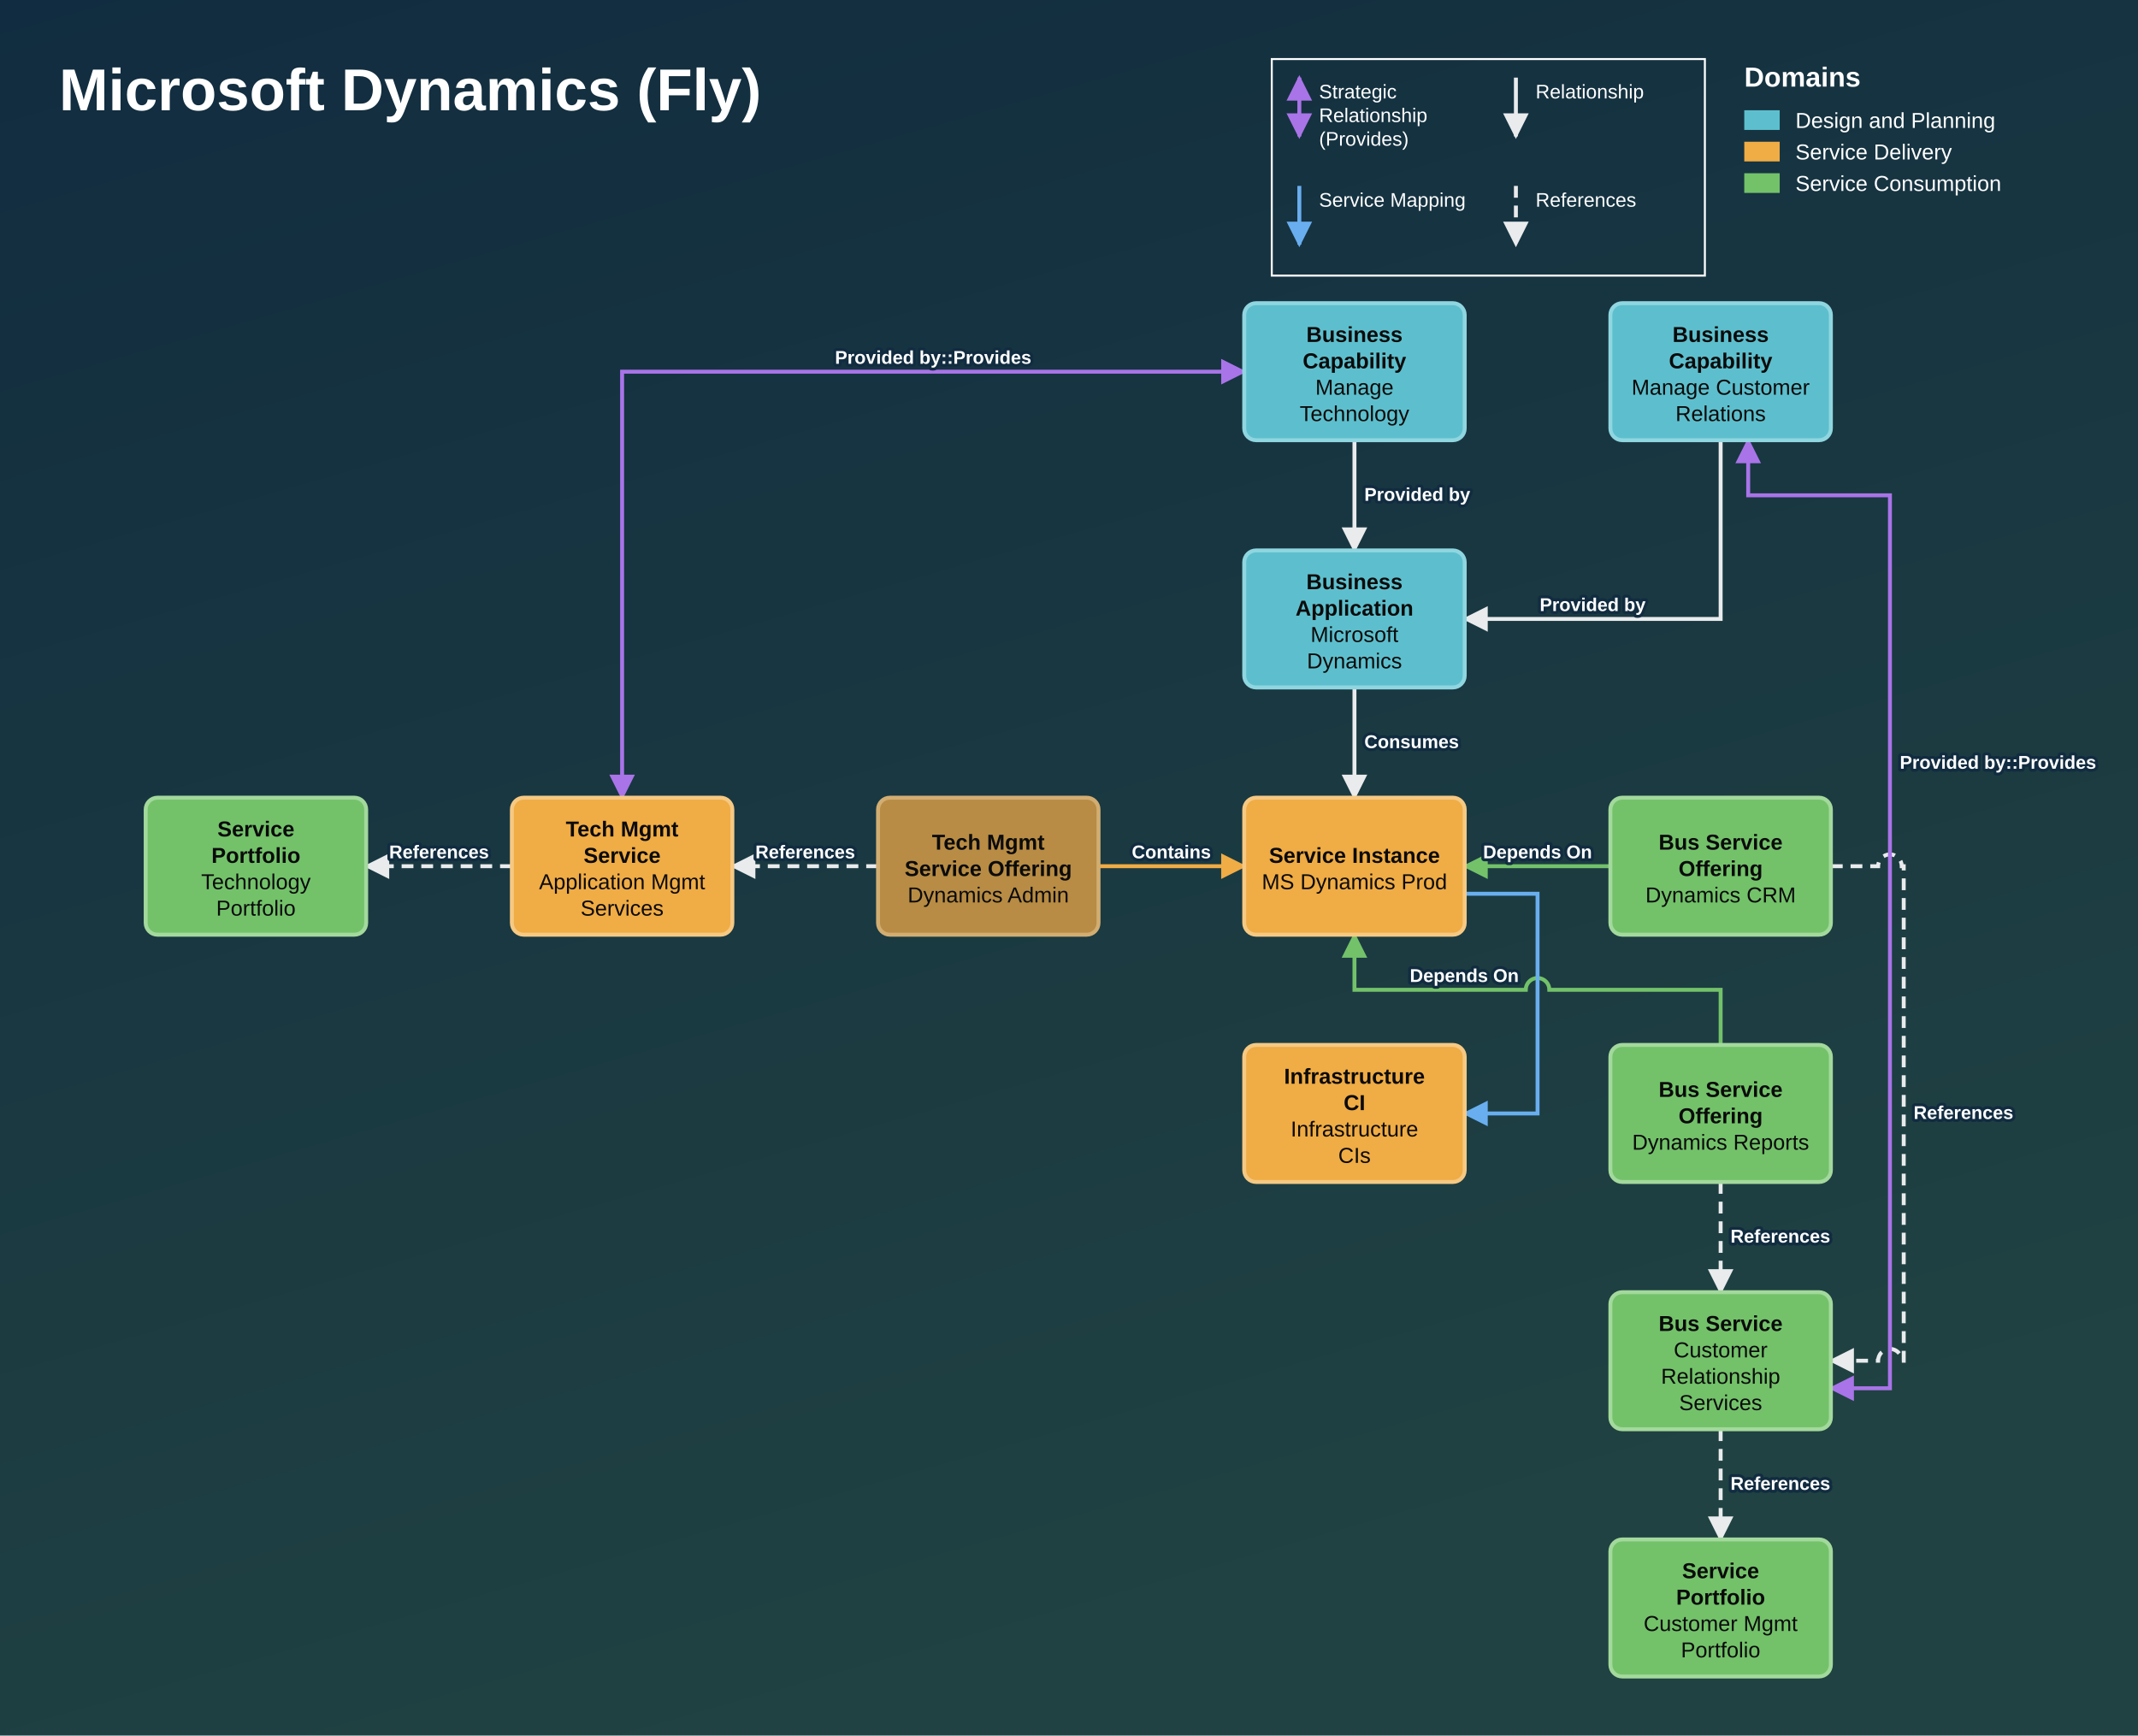
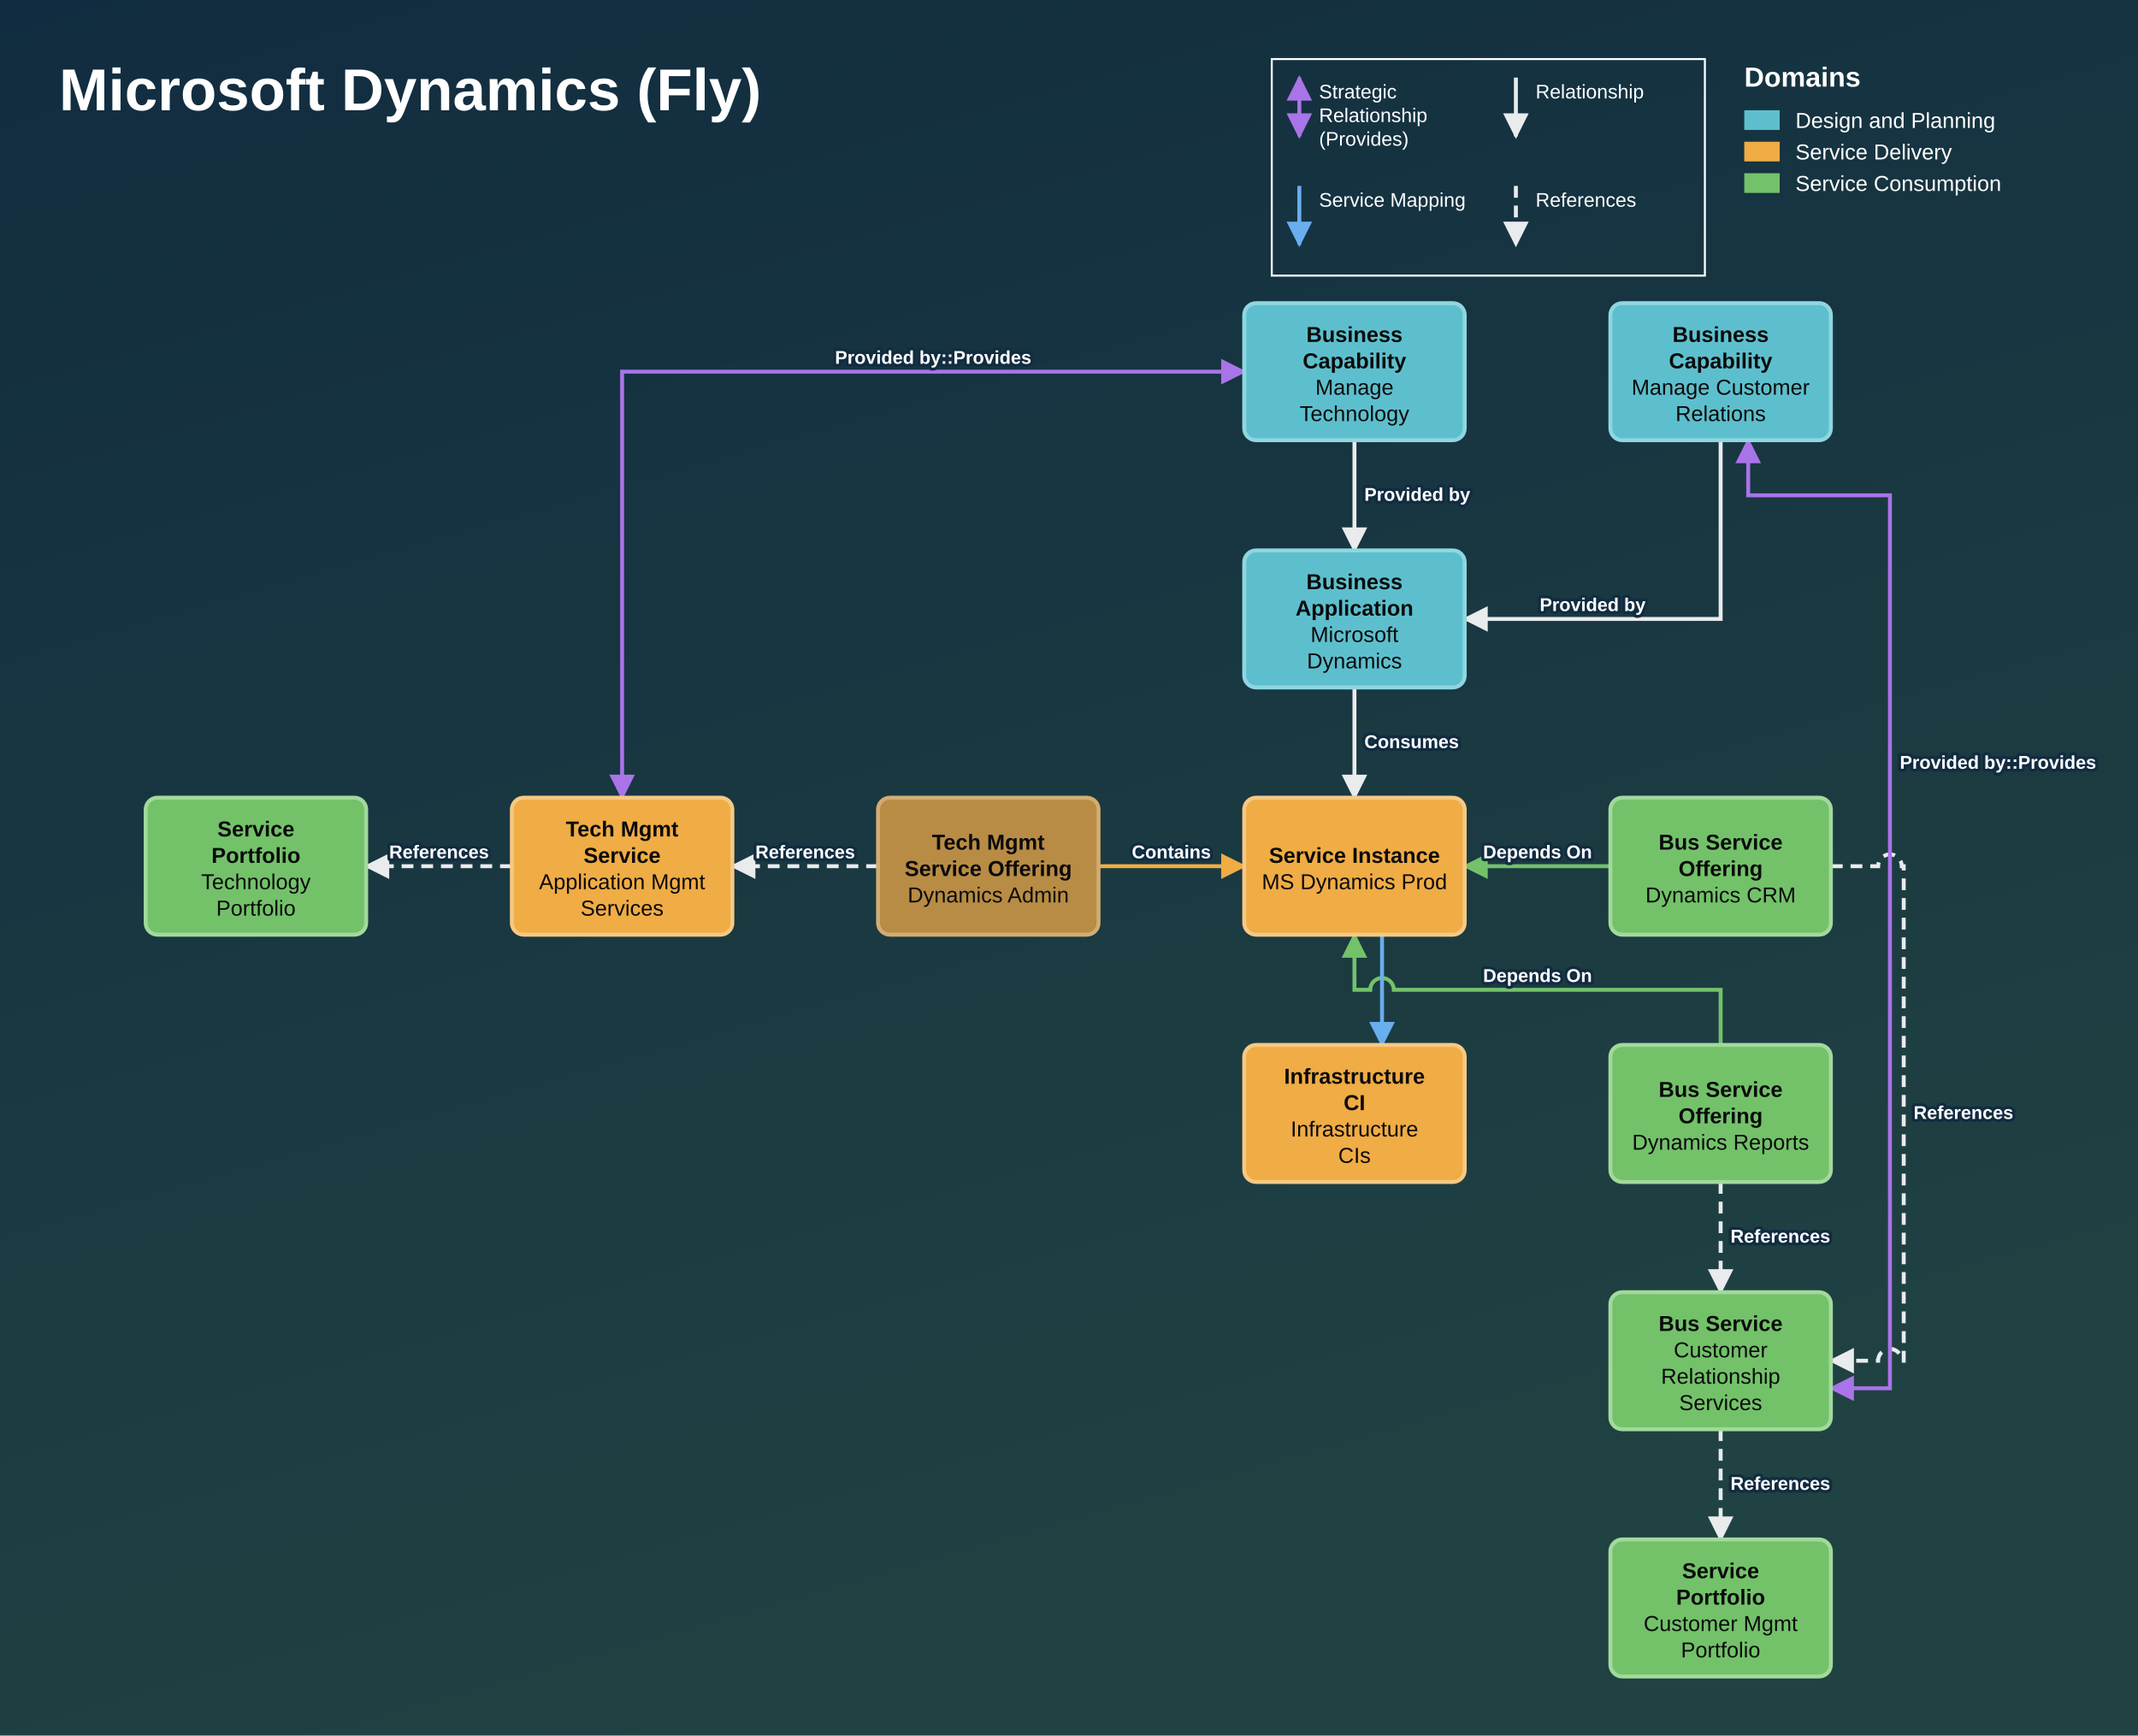
<svg xmlns="http://www.w3.org/2000/svg" viewBox="0 0 1086 881.6" width="1086" height="881.6" font-family="-apple-system, 'Segoe UI', 'Helvetica Neue', Arial, sans-serif">
  <defs>
    <marker id="arw-e9ebed" viewBox="0 0 10 10" refX="9" refY="5" markerWidth="6.5" markerHeight="6.5" orient="auto-start-reverse">
      <path d="M 0 0 L 10 5 L 0 10 z" fill="#e9ebed" />
    </marker>
    <marker id="arw-f0ac45" viewBox="0 0 10 10" refX="9" refY="5" markerWidth="6.5" markerHeight="6.5" orient="auto-start-reverse">
      <path d="M 0 0 L 10 5 L 0 10 z" fill="#f0ac45" />
    </marker>
    <marker id="arw-73c26a" viewBox="0 0 10 10" refX="9" refY="5" markerWidth="6.5" markerHeight="6.5" orient="auto-start-reverse">
      <path d="M 0 0 L 10 5 L 0 10 z" fill="#73c26a" />
    </marker>
    <marker id="arw-69aeef" viewBox="0 0 10 10" refX="9" refY="5" markerWidth="6.5" markerHeight="6.5" orient="auto-start-reverse">
      <path d="M 0 0 L 10 5 L 0 10 z" fill="#69aeef" />
    </marker>
    <marker id="arw-a974e8" viewBox="0 0 10 10" refX="9" refY="5" markerWidth="6.5" markerHeight="6.5" orient="auto-start-reverse">
      <path d="M 0 0 L 10 5 L 0 10 z" fill="#a974e8" />
    </marker>
    <linearGradient id="gf-bg" x1="0" y1="0" x2="0.35" y2="1">
      <stop offset="0" stop-color="#112c40" />
      <stop offset="1" stop-color="#204242" />
    </linearGradient>
  </defs>
  <rect x="0" y="0" width="1086" height="881.6" fill="url(#gf-bg)" />
  <text x="30" y="56" font-size="30" font-weight="700" fill="#ffffff">Microsoft Dynamics (Fly)</text>
  <text x="886" y="44" font-size="14" font-weight="700" fill="#ffffff">Domains</text>
  <rect x="886" y="56" width="18" height="10" fill="#5dbfcd" />
  <text x="912" y="65" font-size="11" fill="#ffffff">Design and Planning</text>
  <rect x="886" y="72" width="18" height="10" fill="#f0ac45" />
  <text x="912" y="81" font-size="11" fill="#ffffff">Service Delivery</text>
  <rect x="886" y="88" width="18" height="10" fill="#73c26a" />
  <text x="912" y="97" font-size="11" fill="#ffffff">Service Consumption</text>
  <rect x="646" y="30" width="220" height="110" fill="none" stroke="#ffffff" stroke-width="1" />
  <path d="M 660 39.429 L 660 69.286" stroke="#a974e8" stroke-width="2" marker-end="url(#arw-a974e8)" marker-start="url(#arw-a974e8)" />
  <text x="670" y="50" font-size="10" fill="#ffffff">Strategic</text>
  <text x="670" y="62" font-size="10" fill="#ffffff">Relationship</text>
  <text x="670" y="74" font-size="10" fill="#ffffff">(Provides)</text>
  <path d="M 770 39.429 L 770 69.286" stroke="#e9ebed" stroke-width="2" marker-end="url(#arw-e9ebed)" />
  <text x="780" y="50" font-size="10" fill="#ffffff">Relationship</text>
  <path d="M 660 94.429 L 660 124.286" stroke="#69aeef" stroke-width="2" marker-end="url(#arw-69aeef)" />
  <text x="670" y="105" font-size="10" fill="#ffffff">Service Mapping</text>
  <path d="M 770 94.429 L 770 124.286" stroke="#e9ebed" stroke-width="2" stroke-dasharray="6 4" marker-end="url(#arw-e9ebed)" />
  <text x="780" y="105" font-size="10" fill="#ffffff">References</text>
  <path d="M 688 223.6 L 688 279.6" fill="none" stroke="#e9ebed" stroke-width="2" marker-end="url(#arw-e9ebed)" />
  <path d="M 874 223.6 L 874 314.4 L 744 314.4" fill="none" stroke="#e9ebed" stroke-width="2" marker-end="url(#arw-e9ebed)" />
  <path d="M 688 349.2 L 688 405.2" fill="none" stroke="#e9ebed" stroke-width="2" marker-end="url(#arw-e9ebed)" />
  <path d="M 558 440 L 632 440" fill="none" stroke="#f0ac45" stroke-width="2" marker-end="url(#arw-f0ac45)" />
  <path d="M 818 440 L 744 440" fill="none" stroke="#73c26a" stroke-width="2" marker-end="url(#arw-73c26a)" />
-   <path d="M 874 530.8 L 874 502.8 L 787 502.8 A 6 6 0 0 0 775 502.8 L 688 502.8 L 688 474.8" fill="none" stroke="#73c26a" stroke-width="2" marker-end="url(#arw-73c26a)" />
-   <path d="M 744 454 L 781 454 L 781 565.6 L 744 565.6" fill="none" stroke="#69aeef" stroke-width="2" marker-end="url(#arw-69aeef)" />
+   <path d="M 874 530.8 L 874 502.8 L 708 502.8 A 6 6 0 0 0 696 502.8 L 688 502.8 L 688 474.8" fill="none" stroke="#73c26a" stroke-width="2" marker-end="url(#arw-73c26a)" />
+   <path d="M 702 474.8 L 702 530.8" fill="none" stroke="#69aeef" stroke-width="2" marker-end="url(#arw-69aeef)" />
  <path d="M 446 440 L 372 440" fill="none" stroke="#e9ebed" stroke-width="2" stroke-dasharray="6 4" marker-end="url(#arw-e9ebed)" />
  <path d="M 930 440 L 954 440 A 6 6 0 0 1 966 440 L 967 440 L 967 691.2 L 966 691.2 A 6 6 0 0 0 954 691.2 L 930 691.2" fill="none" stroke="#e9ebed" stroke-width="2" stroke-dasharray="6 4" marker-end="url(#arw-e9ebed)" />
  <path d="M 874 600.4 L 874 656.4" fill="none" stroke="#e9ebed" stroke-width="2" stroke-dasharray="6 4" marker-end="url(#arw-e9ebed)" />
  <path d="M 260 440 L 186 440" fill="none" stroke="#e9ebed" stroke-width="2" stroke-dasharray="6 4" marker-end="url(#arw-e9ebed)" />
  <path d="M 874 726 L 874 782" fill="none" stroke="#e9ebed" stroke-width="2" stroke-dasharray="6 4" marker-end="url(#arw-e9ebed)" />
  <path d="M 632 188.8 L 316 188.8 L 316 405.2" fill="none" stroke="#a974e8" stroke-width="2" marker-end="url(#arw-a974e8)" marker-start="url(#arw-a974e8)" />
  <path d="M 888 223.6 L 888 251.6 L 960 251.6 L 960 705.2 L 930 705.2" fill="none" stroke="#a974e8" stroke-width="2" marker-end="url(#arw-a974e8)" marker-start="url(#arw-a974e8)" />
  <rect x="632" y="154" width="112" height="69.6" rx="6" fill="#5dbfcd" stroke="#8fd6e0" stroke-width="2" />
  <text x="688" y="173.7" text-anchor="middle" font-size="11" font-weight="700" fill="#0b0b0b">Business</text>
  <text x="688" y="187.1" text-anchor="middle" font-size="11" font-weight="700" fill="#0b0b0b">Capability</text>
  <text x="688" y="200.5" text-anchor="middle" font-size="11" font-weight="400" fill="#0b0b0b">Manage</text>
  <text x="688" y="213.9" text-anchor="middle" font-size="11" font-weight="400" fill="#0b0b0b">Technology</text>
  <rect x="818" y="154" width="112" height="69.6" rx="6" fill="#5dbfcd" stroke="#8fd6e0" stroke-width="2" />
  <text x="874" y="173.7" text-anchor="middle" font-size="11" font-weight="700" fill="#0b0b0b">Business</text>
  <text x="874" y="187.1" text-anchor="middle" font-size="11" font-weight="700" fill="#0b0b0b">Capability</text>
  <text x="874" y="200.5" text-anchor="middle" font-size="11" font-weight="400" fill="#0b0b0b">Manage Customer</text>
  <text x="874" y="213.9" text-anchor="middle" font-size="11" font-weight="400" fill="#0b0b0b">Relations</text>
  <rect x="632" y="279.6" width="112" height="69.6" rx="6" fill="#5dbfcd" stroke="#8fd6e0" stroke-width="2" />
  <text x="688" y="299.3" text-anchor="middle" font-size="11" font-weight="700" fill="#0b0b0b">Business</text>
  <text x="688" y="312.7" text-anchor="middle" font-size="11" font-weight="700" fill="#0b0b0b">Application</text>
  <text x="688" y="326.1" text-anchor="middle" font-size="11" font-weight="400" fill="#0b0b0b">Microsoft</text>
  <text x="688" y="339.5" text-anchor="middle" font-size="11" font-weight="400" fill="#0b0b0b">Dynamics</text>
  <rect x="74" y="405.2" width="112" height="69.6" rx="6" fill="#73c26a" stroke="#a3d99c" stroke-width="2" />
  <text x="130" y="424.9" text-anchor="middle" font-size="11" font-weight="700" fill="#0b0b0b">Service</text>
  <text x="130" y="438.3" text-anchor="middle" font-size="11" font-weight="700" fill="#0b0b0b">Portfolio</text>
  <text x="130" y="451.7" text-anchor="middle" font-size="11" font-weight="400" fill="#0b0b0b">Technology</text>
  <text x="130" y="465.1" text-anchor="middle" font-size="11" font-weight="400" fill="#0b0b0b">Portfolio</text>
  <rect x="260" y="405.2" width="112" height="69.6" rx="6" fill="#f0ac45" stroke="#f6c983" stroke-width="2" />
  <text x="316" y="424.9" text-anchor="middle" font-size="11" font-weight="700" fill="#0b0b0b">Tech Mgmt</text>
  <text x="316" y="438.3" text-anchor="middle" font-size="11" font-weight="700" fill="#0b0b0b">Service</text>
  <text x="316" y="451.7" text-anchor="middle" font-size="11" font-weight="400" fill="#0b0b0b">Application Mgmt</text>
  <text x="316" y="465.1" text-anchor="middle" font-size="11" font-weight="400" fill="#0b0b0b">Services</text>
  <rect x="446" y="405.2" width="112" height="69.6" rx="6" fill="#b88c44" stroke="#d2ad72" stroke-width="2" />
  <text x="502" y="431.6" text-anchor="middle" font-size="11" font-weight="700" fill="#0b0b0b">Tech Mgmt</text>
  <text x="502" y="445" text-anchor="middle" font-size="11" font-weight="700" fill="#0b0b0b">Service Offering</text>
  <text x="502" y="458.4" text-anchor="middle" font-size="11" font-weight="400" fill="#0b0b0b">Dynamics Admin</text>
  <rect x="632" y="405.2" width="112" height="69.6" rx="6" fill="#f0ac45" stroke="#f6c983" stroke-width="2" />
  <text x="688" y="438.3" text-anchor="middle" font-size="11" font-weight="700" fill="#0b0b0b">Service Instance</text>
  <text x="688" y="451.7" text-anchor="middle" font-size="11" font-weight="400" fill="#0b0b0b">MS Dynamics Prod</text>
  <rect x="818" y="405.2" width="112" height="69.6" rx="6" fill="#73c26a" stroke="#a3d99c" stroke-width="2" />
  <text x="874" y="431.6" text-anchor="middle" font-size="11" font-weight="700" fill="#0b0b0b">Bus Service</text>
  <text x="874" y="445" text-anchor="middle" font-size="11" font-weight="700" fill="#0b0b0b">Offering</text>
  <text x="874" y="458.4" text-anchor="middle" font-size="11" font-weight="400" fill="#0b0b0b">Dynamics CRM</text>
  <rect x="632" y="530.8" width="112" height="69.6" rx="6" fill="#f0ac45" stroke="#f6c983" stroke-width="2" />
  <text x="688" y="550.5" text-anchor="middle" font-size="11" font-weight="700" fill="#0b0b0b">Infrastructure</text>
  <text x="688" y="563.9" text-anchor="middle" font-size="11" font-weight="700" fill="#0b0b0b">CI</text>
  <text x="688" y="577.3" text-anchor="middle" font-size="11" font-weight="400" fill="#0b0b0b">Infrastructure</text>
  <text x="688" y="590.7" text-anchor="middle" font-size="11" font-weight="400" fill="#0b0b0b">CIs</text>
  <rect x="818" y="530.8" width="112" height="69.6" rx="6" fill="#73c26a" stroke="#a3d99c" stroke-width="2" />
  <text x="874" y="557.2" text-anchor="middle" font-size="11" font-weight="700" fill="#0b0b0b">Bus Service</text>
  <text x="874" y="570.6" text-anchor="middle" font-size="11" font-weight="700" fill="#0b0b0b">Offering</text>
  <text x="874" y="584" text-anchor="middle" font-size="11" font-weight="400" fill="#0b0b0b">Dynamics Reports</text>
  <rect x="818" y="656.4" width="112" height="69.6" rx="6" fill="#73c26a" stroke="#a3d99c" stroke-width="2" />
  <text x="874" y="676.1" text-anchor="middle" font-size="11" font-weight="700" fill="#0b0b0b">Bus Service</text>
  <text x="874" y="689.5" text-anchor="middle" font-size="11" font-weight="400" fill="#0b0b0b">Customer</text>
  <text x="874" y="702.9" text-anchor="middle" font-size="11" font-weight="400" fill="#0b0b0b">Relationship</text>
  <text x="874" y="716.3" text-anchor="middle" font-size="11" font-weight="400" fill="#0b0b0b">Services</text>
  <rect x="818" y="782" width="112" height="69.6" rx="6" fill="#73c26a" stroke="#a3d99c" stroke-width="2" />
  <text x="874" y="801.7" text-anchor="middle" font-size="11" font-weight="700" fill="#0b0b0b">Service</text>
  <text x="874" y="815.1" text-anchor="middle" font-size="11" font-weight="700" fill="#0b0b0b">Portfolio</text>
  <text x="874" y="828.5" text-anchor="middle" font-size="11" font-weight="400" fill="#0b0b0b">Customer Mgmt</text>
  <text x="874" y="841.9" text-anchor="middle" font-size="11" font-weight="400" fill="#0b0b0b">Portfolio</text>
  <text x="693" y="254.4" text-anchor="start" font-size="9.4" font-weight="600" fill="#ffffff" stroke="#112c40" stroke-width="3" stroke-linejoin="round" paint-order="stroke">Provided by</text>
  <text x="809" y="310.4" text-anchor="middle" font-size="9.4" font-weight="600" fill="#ffffff" stroke="#112c40" stroke-width="3" stroke-linejoin="round" paint-order="stroke">Provided by</text>
  <text x="693" y="380.0" text-anchor="start" font-size="9.4" font-weight="600" fill="#ffffff" stroke="#112c40" stroke-width="3" stroke-linejoin="round" paint-order="stroke">Consumes</text>
  <text x="595" y="436" text-anchor="middle" font-size="9.4" font-weight="600" fill="#ffffff" stroke="#112c40" stroke-width="3" stroke-linejoin="round" paint-order="stroke">Contains</text>
  <text x="781" y="436" text-anchor="middle" font-size="9.4" font-weight="600" fill="#ffffff" stroke="#112c40" stroke-width="3" stroke-linejoin="round" paint-order="stroke">Depends On</text>
-   <text x="743.8" y="498.8" text-anchor="middle" font-size="9.4" font-weight="600" fill="#ffffff" stroke="#112c40" stroke-width="3" stroke-linejoin="round" paint-order="stroke">Depends On</text>
+   <text x="781" y="498.8" text-anchor="middle" font-size="9.4" font-weight="600" fill="#ffffff" stroke="#112c40" stroke-width="3" stroke-linejoin="round" paint-order="stroke">Depends On</text>
  <text x="409" y="436" text-anchor="middle" font-size="9.4" font-weight="600" fill="#ffffff" stroke="#112c40" stroke-width="3" stroke-linejoin="round" paint-order="stroke">References</text>
  <text x="972" y="568.4" text-anchor="start" font-size="9.4" font-weight="600" fill="#ffffff" stroke="#112c40" stroke-width="3" stroke-linejoin="round" paint-order="stroke">References</text>
  <text x="879" y="631.2" text-anchor="start" font-size="9.4" font-weight="600" fill="#ffffff" stroke="#112c40" stroke-width="3" stroke-linejoin="round" paint-order="stroke">References</text>
  <text x="223" y="436" text-anchor="middle" font-size="9.4" font-weight="600" fill="#ffffff" stroke="#112c40" stroke-width="3" stroke-linejoin="round" paint-order="stroke">References</text>
  <text x="879" y="756.8" text-anchor="start" font-size="9.4" font-weight="600" fill="#ffffff" stroke="#112c40" stroke-width="3" stroke-linejoin="round" paint-order="stroke">References</text>
  <text x="474" y="184.8" text-anchor="middle" font-size="9.4" font-weight="600" fill="#ffffff" stroke="#112c40" stroke-width="3" stroke-linejoin="round" paint-order="stroke">Provided by::Provides</text>
  <text x="965" y="390.5" text-anchor="start" font-size="9.4" font-weight="600" fill="#ffffff" stroke="#112c40" stroke-width="3" stroke-linejoin="round" paint-order="stroke">Provided by::Provides</text>
</svg>
